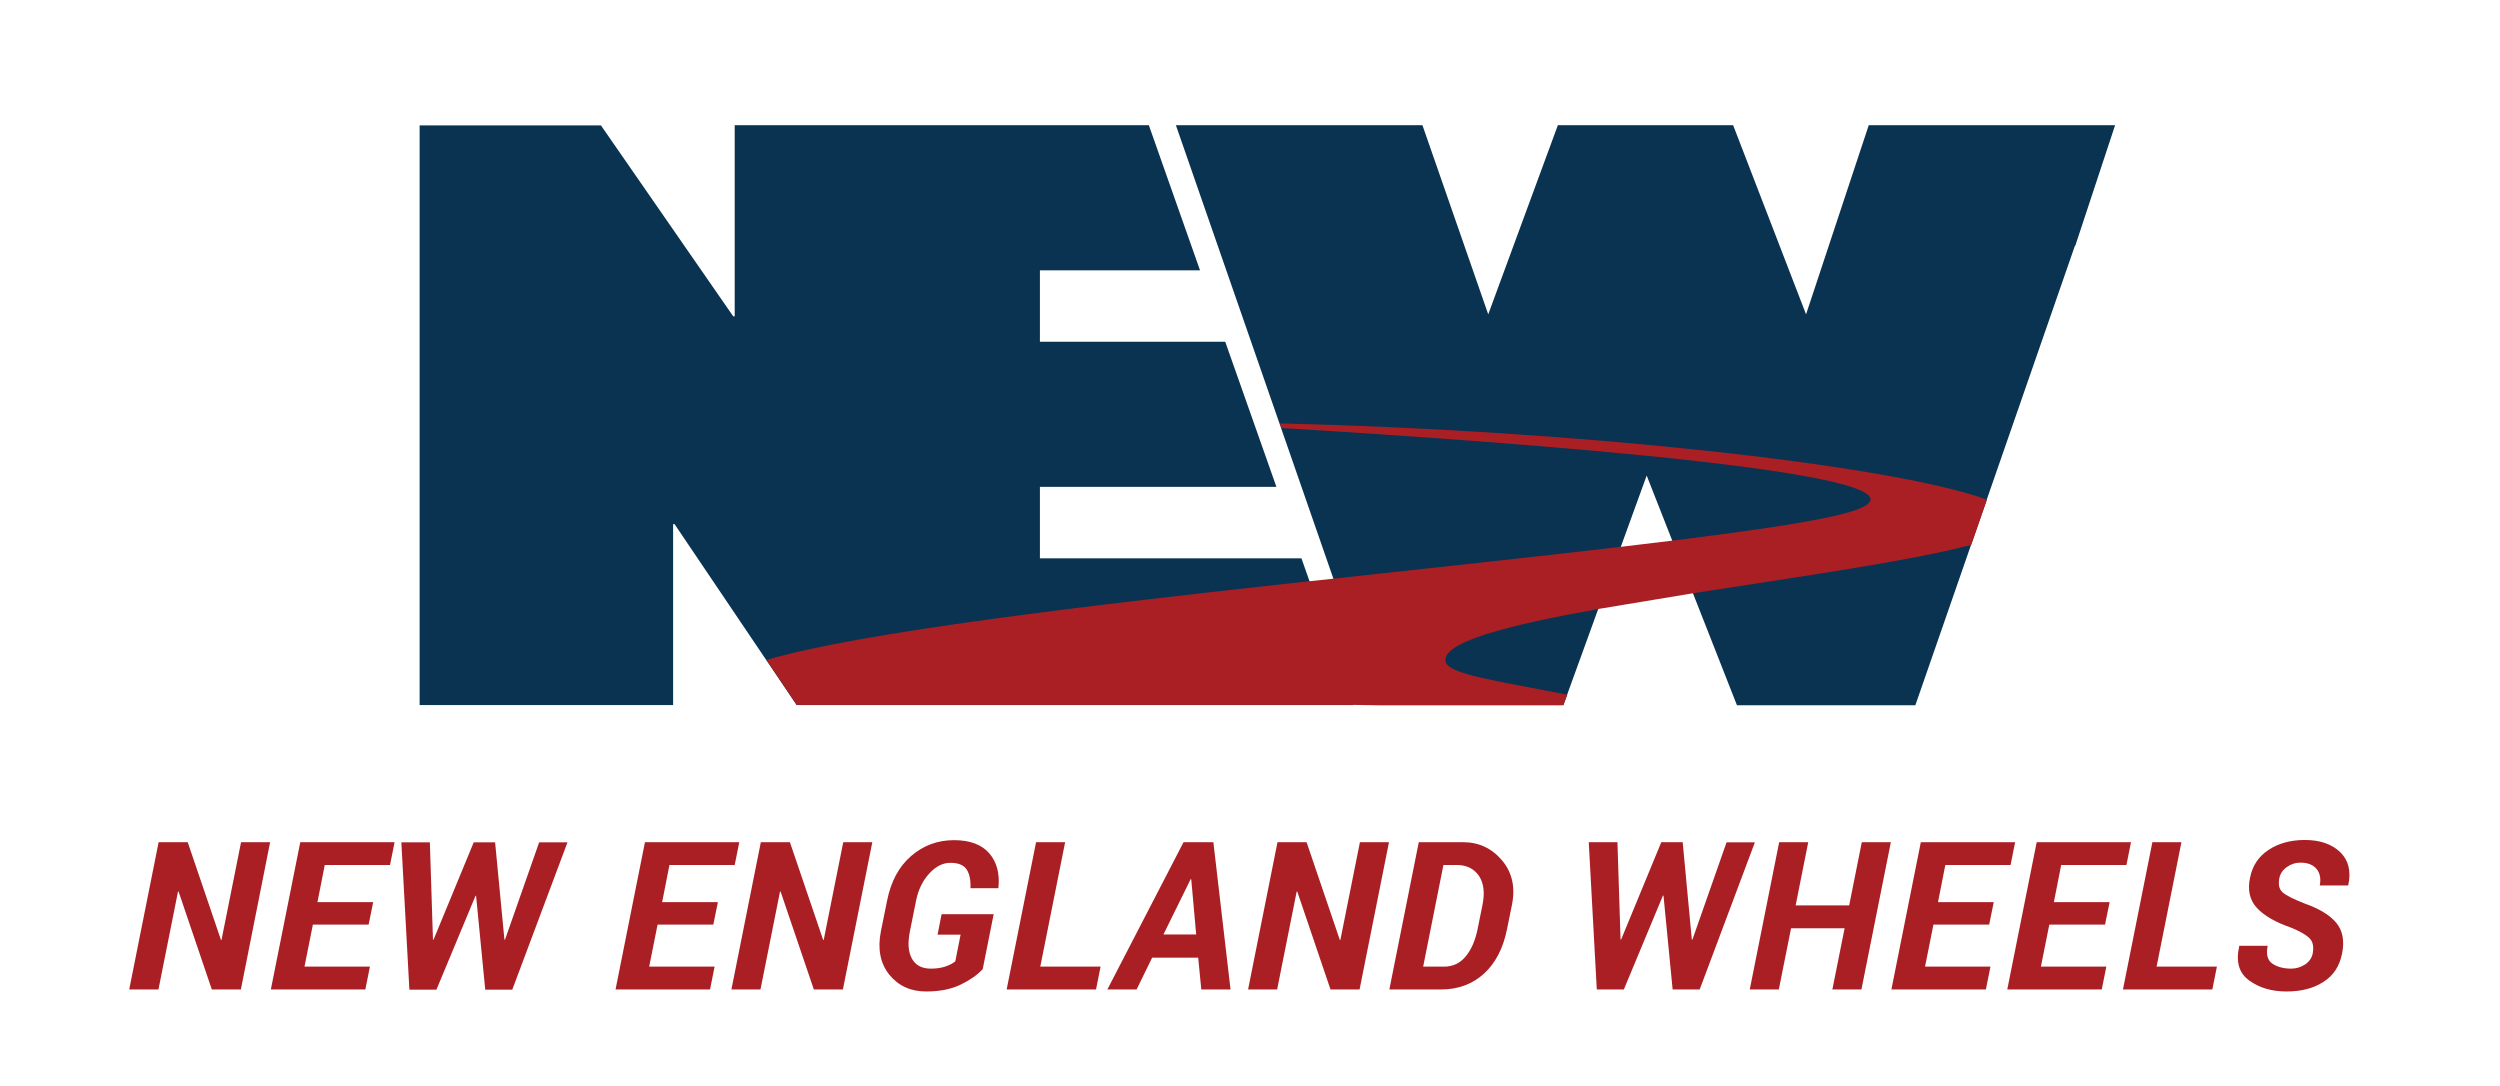
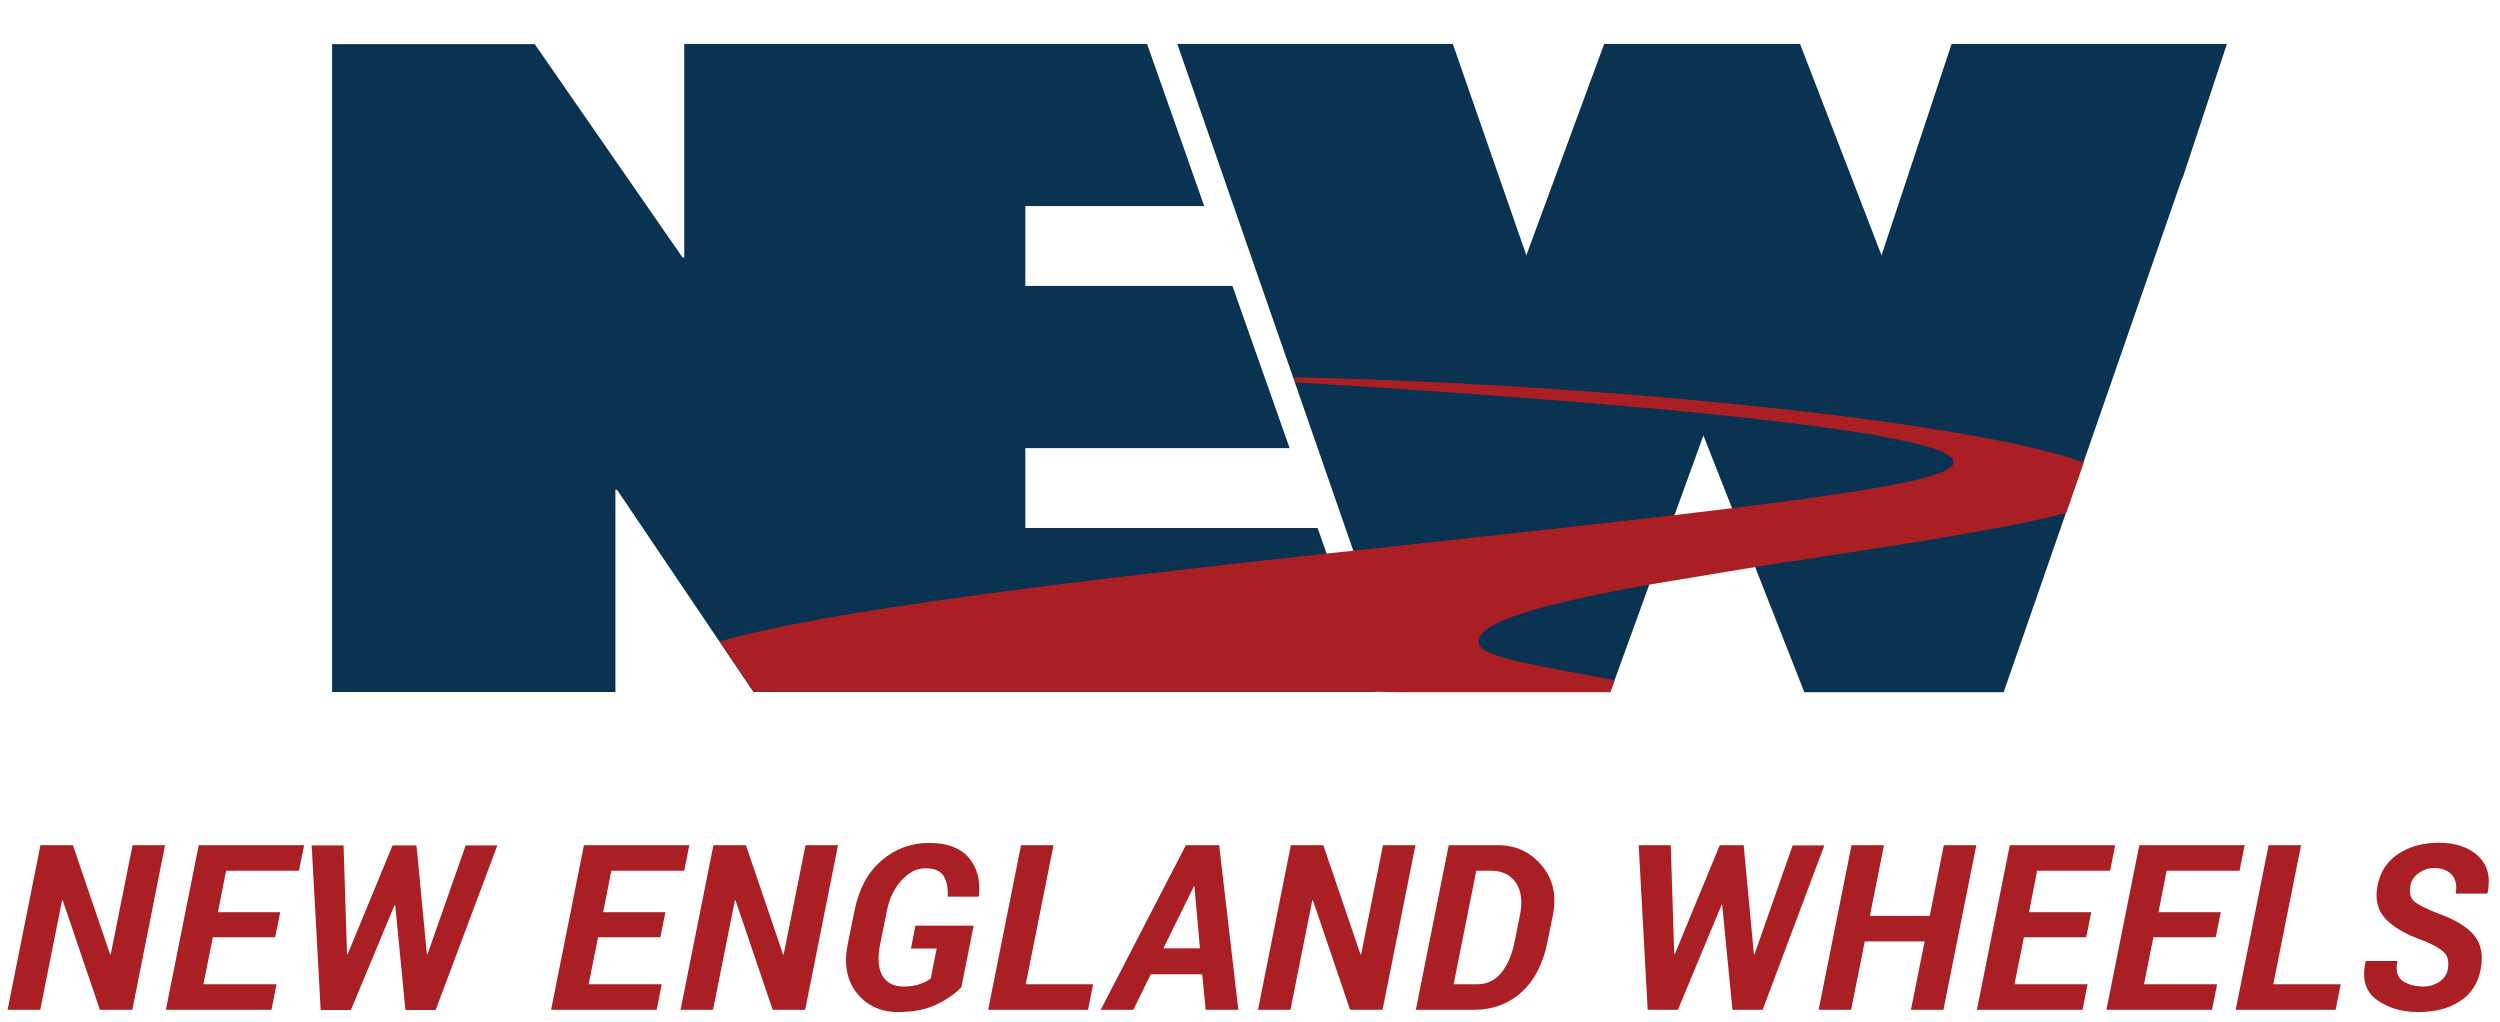
- <svg xmlns="http://www.w3.org/2000/svg" version="1.1" id="Layer_1" x="0px" y="0px" viewBox="0 0 1367.9 594" enable-background="new 0 0 1367.9 594" xml:space="preserve">
+ <svg xmlns="http://www.w3.org/2000/svg" version="1.1" id="Layer_1" x="0px" y="0px" viewBox="0 0 1224 500" style="enable-background:new 0 0 1224 500;" xml:space="preserve">
+   <style type="text/css">
+ 	.st0{fill:#AA1F24;}
+ 	.st1{fill:#0A3352;}
+ </style>
  <g>
-     <path fill="#AA1F24" d="M131.8,541.4h-15.9l-18.2-53.6h-0.3l-10.7,53.6H70.7l16.1-80.6h15.9l18.2,53.5h0.3l10.7-53.5h15.9   L131.8,541.4z" />
-     <path fill="#AA1F24" d="M201.7,505.9h-30.5l-4.6,23h35.8l-2.5,12.5h-51.7l16.1-80.6h51.6l-2.5,12.5h-35.7l-4,20.3h30.5L201.7,505.9   z" />
-     <path fill="#AA1F24" d="M276,514.1l0.3,0.1l18.7-53.3h15.5l-30.2,80.6h-14.8l-5-51.3l-0.3-0.1l-21.4,51.4H224l-4.4-80.6h15.6   l1.7,53.2l0.3,0.1l22-53.3h11.7L276,514.1z" />
-     <path fill="#AA1F24" d="M390.3,505.9h-30.5l-4.6,23H391l-2.5,12.5h-51.7l16.1-80.6h51.6l-2.5,12.5h-35.7l-4,20.3h30.5L390.3,505.9z   " />
-     <path fill="#AA1F24" d="M461.2,541.4h-15.9l-18.2-53.6h-0.3l-10.7,53.6h-15.9l16.1-80.6h15.9l18.2,53.5h0.3l10.7-53.5h15.9   L461.2,541.4z" />
-     <path fill="#AA1F24" d="M537.7,530.3c-3,3.2-7,6-12.2,8.5c-5.2,2.5-11.4,3.7-18.7,3.7c-8.6,0-15.3-3.1-20.3-9.3   c-4.9-6.2-6.4-14.1-4.5-23.7l3.4-16.8c2.1-10.4,6.4-18.5,13.1-24.3c6.7-5.8,14.5-8.7,23.5-8.7c8.7,0,15.1,2.4,19.3,7.2   c4.1,4.8,5.8,11.1,5,18.8l-0.2,0.3h-15.1c0.2-4.4-0.5-7.8-2.1-10.3c-1.6-2.4-4.6-3.6-8.9-3.6c-4.1,0-7.9,1.9-11.5,5.8   s-6,8.8-7.2,14.6l-3.4,16.9c-1.3,6.5-1,11.5,1.1,15.2c2,3.6,5.5,5.4,10.3,5.4c3.1,0,5.8-0.4,8.1-1.2c2.3-0.8,4-1.7,5.3-2.8   l2.9-14.6H513l2.2-11.2h28.5L537.7,530.3z" />
-     <path fill="#AA1F24" d="M569.2,528.9h33l-2.5,12.5h-48.9l16.1-80.6h15.9L569.2,528.9z" />
-     <path fill="#AA1F24" d="M655.6,524h-25.2l-8.5,17.4h-16l41.7-80.6h16.3l9.4,80.6h-16L655.6,524z M636.6,511.3h17.9l-2.7-30.2   l-0.3-0.1L636.6,511.3z" />
-     <path fill="#AA1F24" d="M743.9,541.4h-15.9l-18.2-53.6h-0.3l-10.7,53.6h-15.9l16.1-80.6h15.9l18.2,53.5h0.3l10.7-53.5H760   L743.9,541.4z" />
-     <path fill="#AA1F24" d="M760.2,541.4l16.1-80.6h24.1c8.7,0,15.8,3.3,21.4,9.9s7.4,14.7,5.5,24.3l-2.7,13.3   c-2.1,10.6-6.4,18.8-12.7,24.5s-14.1,8.6-23.4,8.6H760.2z M789.8,473.2l-11.1,55.7h11.4c4.8,0,8.7-1.8,11.8-5.5s5.3-8.7,6.6-15.1   l2.7-13.4c1.3-6.5,0.6-11.8-2-15.7c-2.7-3.9-6.7-5.9-12.1-5.9H789.8z" />
-     <path fill="#AA1F24" d="M925.7,514.1l0.3,0.1l18.7-53.3h15.5L930,541.4h-14.8l-5-51.3l-0.3-0.1l-21.4,51.4h-14.8l-4.4-80.6H885   l1.7,53.2l0.3,0.1l22-53.3h11.7L925.7,514.1z" />
-     <path fill="#AA1F24" d="M1018.5,541.4h-15.9l6.7-33.5H980l-6.7,33.5h-15.9l16.1-80.6h15.9l-6.9,34.6h29.3l6.9-34.6h15.9   L1018.5,541.4z" />
-     <path fill="#AA1F24" d="M1088.4,505.9h-30.5l-4.6,23h35.8l-2.5,12.5h-51.7l16.1-80.6h51.6l-2.5,12.5h-35.7l-4,20.3h30.5   L1088.4,505.9z" />
-     <path fill="#AA1F24" d="M1151.8,505.9h-30.5l-4.6,23h35.8l-2.5,12.5h-51.7l16.1-80.6h51.6l-2.5,12.5h-35.7l-4,20.3h30.5   L1151.8,505.9z" />
-     <path fill="#AA1F24" d="M1180,528.9h33l-2.5,12.5h-48.9l16.1-80.6h15.9L1180,528.9z" />
-     <path fill="#AA1F24" d="M1265.4,521.8c0.7-3.6,0.2-6.4-1.6-8.3c-1.8-1.9-5.2-3.9-10.4-6c-8.4-2.9-14.6-6.5-18.5-10.7   c-3.9-4.2-5.2-9.7-3.8-16.4c1.3-6.7,4.7-11.8,10.2-15.4c5.5-3.6,12.1-5.4,19.8-5.4c8.2,0,14.7,2.2,19.3,6.6s6.1,10.4,4.5,18   l-0.2,0.3h-15.4c0.7-3.8,0.1-6.8-1.8-9.1c-2-2.3-4.9-3.4-8.8-3.4c-2.7,0-5.2,0.8-7.4,2.4c-2.3,1.6-3.6,3.6-4.1,5.9   c-0.7,3.6-0.2,6.2,1.7,7.9c1.8,1.7,5.9,3.7,12.2,6.2c7.9,2.8,13.7,6.3,17.2,10.5c3.5,4.2,4.6,9.8,3.2,16.8   c-1.4,7-4.8,12.2-10.3,15.6c-5.4,3.5-12.1,5.2-20.1,5.2c-8.1,0-14.9-2-20.4-6c-5.6-4-7.4-10.2-5.5-18.7l0.1-0.3h15.5   c-1,4.7-0.1,8,2.6,9.8c2.7,1.8,6.1,2.7,10.3,2.7c2.7,0,5.2-0.8,7.6-2.3C1263.5,526.2,1264.9,524.2,1265.4,521.8z" />
+     <path class="st0" d="M64.8,494.4H48.9l-18.2-53.6h-0.3l-10.7,53.6h-16l16.1-80.6h15.9l18.2,53.5h0.3l10.7-53.5h15.9L64.8,494.4z" />
+     <path class="st0" d="M134.7,458.9h-30.5l-4.6,23h35.8l-2.5,12.5H81.2l16.1-80.6h51.6l-2.5,12.5h-35.7l-4,20.3h30.5L134.7,458.9z" />
+     <path class="st0" d="M209,467.1l0.3,0.1l18.7-53.3h15.5l-30.2,80.6h-14.8l-5-51.3l-0.3-0.1l-21.4,51.4H157l-4.4-80.6h15.6l1.7,53.2   l0.3,0.1l22-53.3h11.7L209,467.1z" />
+     <path class="st0" d="M323.3,458.9h-30.5l-4.6,23H324l-2.5,12.5h-51.7l16.1-80.6h51.6l-2.5,12.5h-35.7l-4,20.3h30.5L323.3,458.9z" />
+     <path class="st0" d="M394.2,494.4h-15.9l-18.2-53.6h-0.3l-10.7,53.6h-15.9l16.1-80.6h15.9l18.2,53.5h0.3l10.7-53.5h15.9   L394.2,494.4z" />
+     <path class="st0" d="M470.7,483.3c-3,3.2-7,6-12.2,8.5s-11.4,3.7-18.7,3.7c-8.6,0-15.3-3.1-20.3-9.3c-4.9-6.2-6.4-14.1-4.5-23.7   l3.4-16.8c2.1-10.4,6.4-18.5,13.1-24.3s14.5-8.7,23.5-8.7c8.7,0,15.1,2.4,19.3,7.2c4.1,4.8,5.8,11.1,5,18.8l-0.2,0.3H464   c0.2-4.4-0.5-7.8-2.1-10.3c-1.6-2.4-4.6-3.6-8.9-3.6c-4.1,0-7.9,1.9-11.5,5.8s-6,8.8-7.2,14.6l-3.4,16.9c-1.3,6.5-1,11.5,1.1,15.2   c2,3.6,5.5,5.4,10.3,5.4c3.1,0,5.8-0.4,8.1-1.2s4-1.7,5.3-2.8l2.9-14.6H446l2.2-11.2h28.5L470.7,483.3z" />
+     <path class="st0" d="M502.2,481.9h33l-2.5,12.5h-48.9l16.1-80.6h15.9L502.2,481.9z" />
+     <path class="st0" d="M588.6,477h-25.2l-8.5,17.4h-16l41.7-80.6h16.3l9.4,80.6h-16L588.6,477z M569.6,464.3h17.9l-2.7-30.2l-0.3-0.1   L569.6,464.3z" />
+     <path class="st0" d="M676.9,494.4H661l-18.2-53.6h-0.3l-10.7,53.6h-15.9l16.1-80.6h15.9l18.2,53.5h0.3l10.7-53.5H693L676.9,494.4z" />
+     <path class="st0" d="M693.2,494.4l16.1-80.6h24.1c8.7,0,15.8,3.3,21.4,9.9s7.4,14.7,5.5,24.3l-2.7,13.3   c-2.1,10.6-6.4,18.8-12.7,24.5s-14.1,8.6-23.4,8.6L693.2,494.4L693.2,494.4z M722.8,426.2l-11.1,55.7h11.4c4.8,0,8.7-1.8,11.8-5.5   s5.3-8.7,6.6-15.1l2.7-13.4c1.3-6.5,0.6-11.8-2-15.7c-2.7-3.9-6.7-5.9-12.1-5.9h-7.3V426.2z" />
+     <path class="st0" d="M858.7,467.1l0.3,0.1l18.7-53.3h15.5L863,494.4h-14.8l-5-51.3l-0.3-0.1l-21.4,51.4h-14.8l-4.4-80.6H818   l1.7,53.2l0.3,0.1l22-53.3h11.7L858.7,467.1z" />
+     <path class="st0" d="M951.5,494.4h-15.9l6.7-33.5H913l-6.7,33.5h-15.9l16.1-80.6h15.9l-6.9,34.6h29.3l6.9-34.6h15.9L951.5,494.4z" />
+     <path class="st0" d="M1021.4,458.9h-30.5l-4.6,23h35.8l-2.5,12.5h-51.7l16.1-80.6h51.6l-2.5,12.5h-35.7l-4,20.3h30.5L1021.4,458.9z   " />
+     <path class="st0" d="M1084.8,458.9h-30.5l-4.6,23h35.8l-2.5,12.5h-51.7l16.1-80.6h51.6l-2.5,12.5h-35.7l-4,20.3h30.5L1084.8,458.9z   " />
+     <path class="st0" d="M1113,481.9h33l-2.5,12.5h-48.9l16.1-80.6h15.9L1113,481.9z" />
+     <path class="st0" d="M1198.4,474.8c0.7-3.6,0.2-6.4-1.6-8.3c-1.8-1.9-5.2-3.9-10.4-6c-8.4-2.9-14.6-6.5-18.5-10.7   s-5.2-9.7-3.8-16.4c1.3-6.7,4.7-11.8,10.2-15.4s12.1-5.4,19.8-5.4c8.2,0,14.7,2.2,19.3,6.6s6.1,10.4,4.5,18l-0.2,0.3h-15.4   c0.7-3.8,0.1-6.8-1.8-9.1c-2-2.3-4.9-3.4-8.8-3.4c-2.7,0-5.2,0.8-7.4,2.4c-2.3,1.6-3.6,3.6-4.1,5.9c-0.7,3.6-0.2,6.2,1.7,7.9   c1.8,1.7,5.9,3.7,12.2,6.2c7.9,2.8,13.7,6.3,17.2,10.5s4.6,9.8,3.2,16.8s-4.8,12.2-10.3,15.6c-5.4,3.5-12.1,5.2-20.1,5.2   c-8.1,0-14.9-2-20.4-6c-5.6-4-7.4-10.2-5.5-18.7l0.1-0.3h15.5c-1,4.7-0.1,8,2.6,9.8s6.1,2.7,10.3,2.7c2.7,0,5.2-0.8,7.6-2.3   C1196.5,479.2,1197.9,477.2,1198.4,474.8z" />
  </g>
  <g>
    <g>
      <g>
-         <path fill="#0A3352" d="M1022.5,68.5L988.2,172L948.3,68.5h-95.9L814.3,172L778.3,68.5H643.4l110.2,317.3h101.8L901,260.2     l49.4,125.7h97.6l87.3-251.4h0.2l21.8-66H1022.5z M569,305.5v-39.1h129.4l-28-79.4H569v-39.1h87.6l-28-79.4h-93.8v0H402v104.6     h-0.8L328.8,68.6h-99.2v317.2h138.7v-99h0.8l66.8,99h304.5l-28.3-80.3H569z" />
+         <path class="st1" d="M955.5,21.5L921.2,125L881.3,21.5h-95.9L747.3,125l-36-103.5H576.4l110.2,317.3h101.8L834,213.2l49.4,125.7     H981l87.3-251.4h0.2l21.8-66L955.5,21.5L955.5,21.5z M502,258.5v-39.1h129.4l-28-79.4H502v-39.1h87.6l-28-79.4h-93.8l0,0H335     v104.6h-0.8L261.8,21.6h-99.2v317.2h138.7v-99h0.8l66.8,99h304.5l-28.3-80.3H502z" />
      </g>
    </g>
-     <path fill="#AA1F24" d="M700.3,231.7l0.9,2.5c126.4,7.6,375.9,25.5,312,45.6c-15.4,4.9-51.2,10.2-98.1,16l-28.2,3.4   c-46.8,5.5-101.4,11.3-157,17.4l-13.2,1.4c-122.2,13.3-246,28-297.3,43.1l16.6,24.6h304.5l13.4,0.2h101.5l2.2-5.8   c-38-7.4-64.4-11.1-66.5-17.7c-3.4-10.8,33.7-20.3,83.5-29.2l51.8-8.6c57.5-9,118.8-17.6,152.2-26.5l8.6-24.7   C1033,253.7,857,235.2,700.3,231.7z" />
+     <path class="st0" d="M633.3,184.7l0.9,2.5c126.4,7.6,375.9,25.5,312,45.6c-15.4,4.9-51.2,10.2-98.1,16l-28.2,3.4   c-46.8,5.5-101.4,11.3-157,17.4l-13.2,1.4c-122.2,13.3-246,28-297.3,43.1l16.6,24.6h304.5l13.4,0.2h101.5l2.2-5.8   c-38-7.4-64.4-11.1-66.5-17.7c-3.4-10.8,33.7-20.3,83.5-29.2l51.8-8.6c57.5-9,118.8-17.6,152.2-26.5l8.6-24.7   C966,206.7,790,188.2,633.3,184.7z" />
  </g>
</svg>
